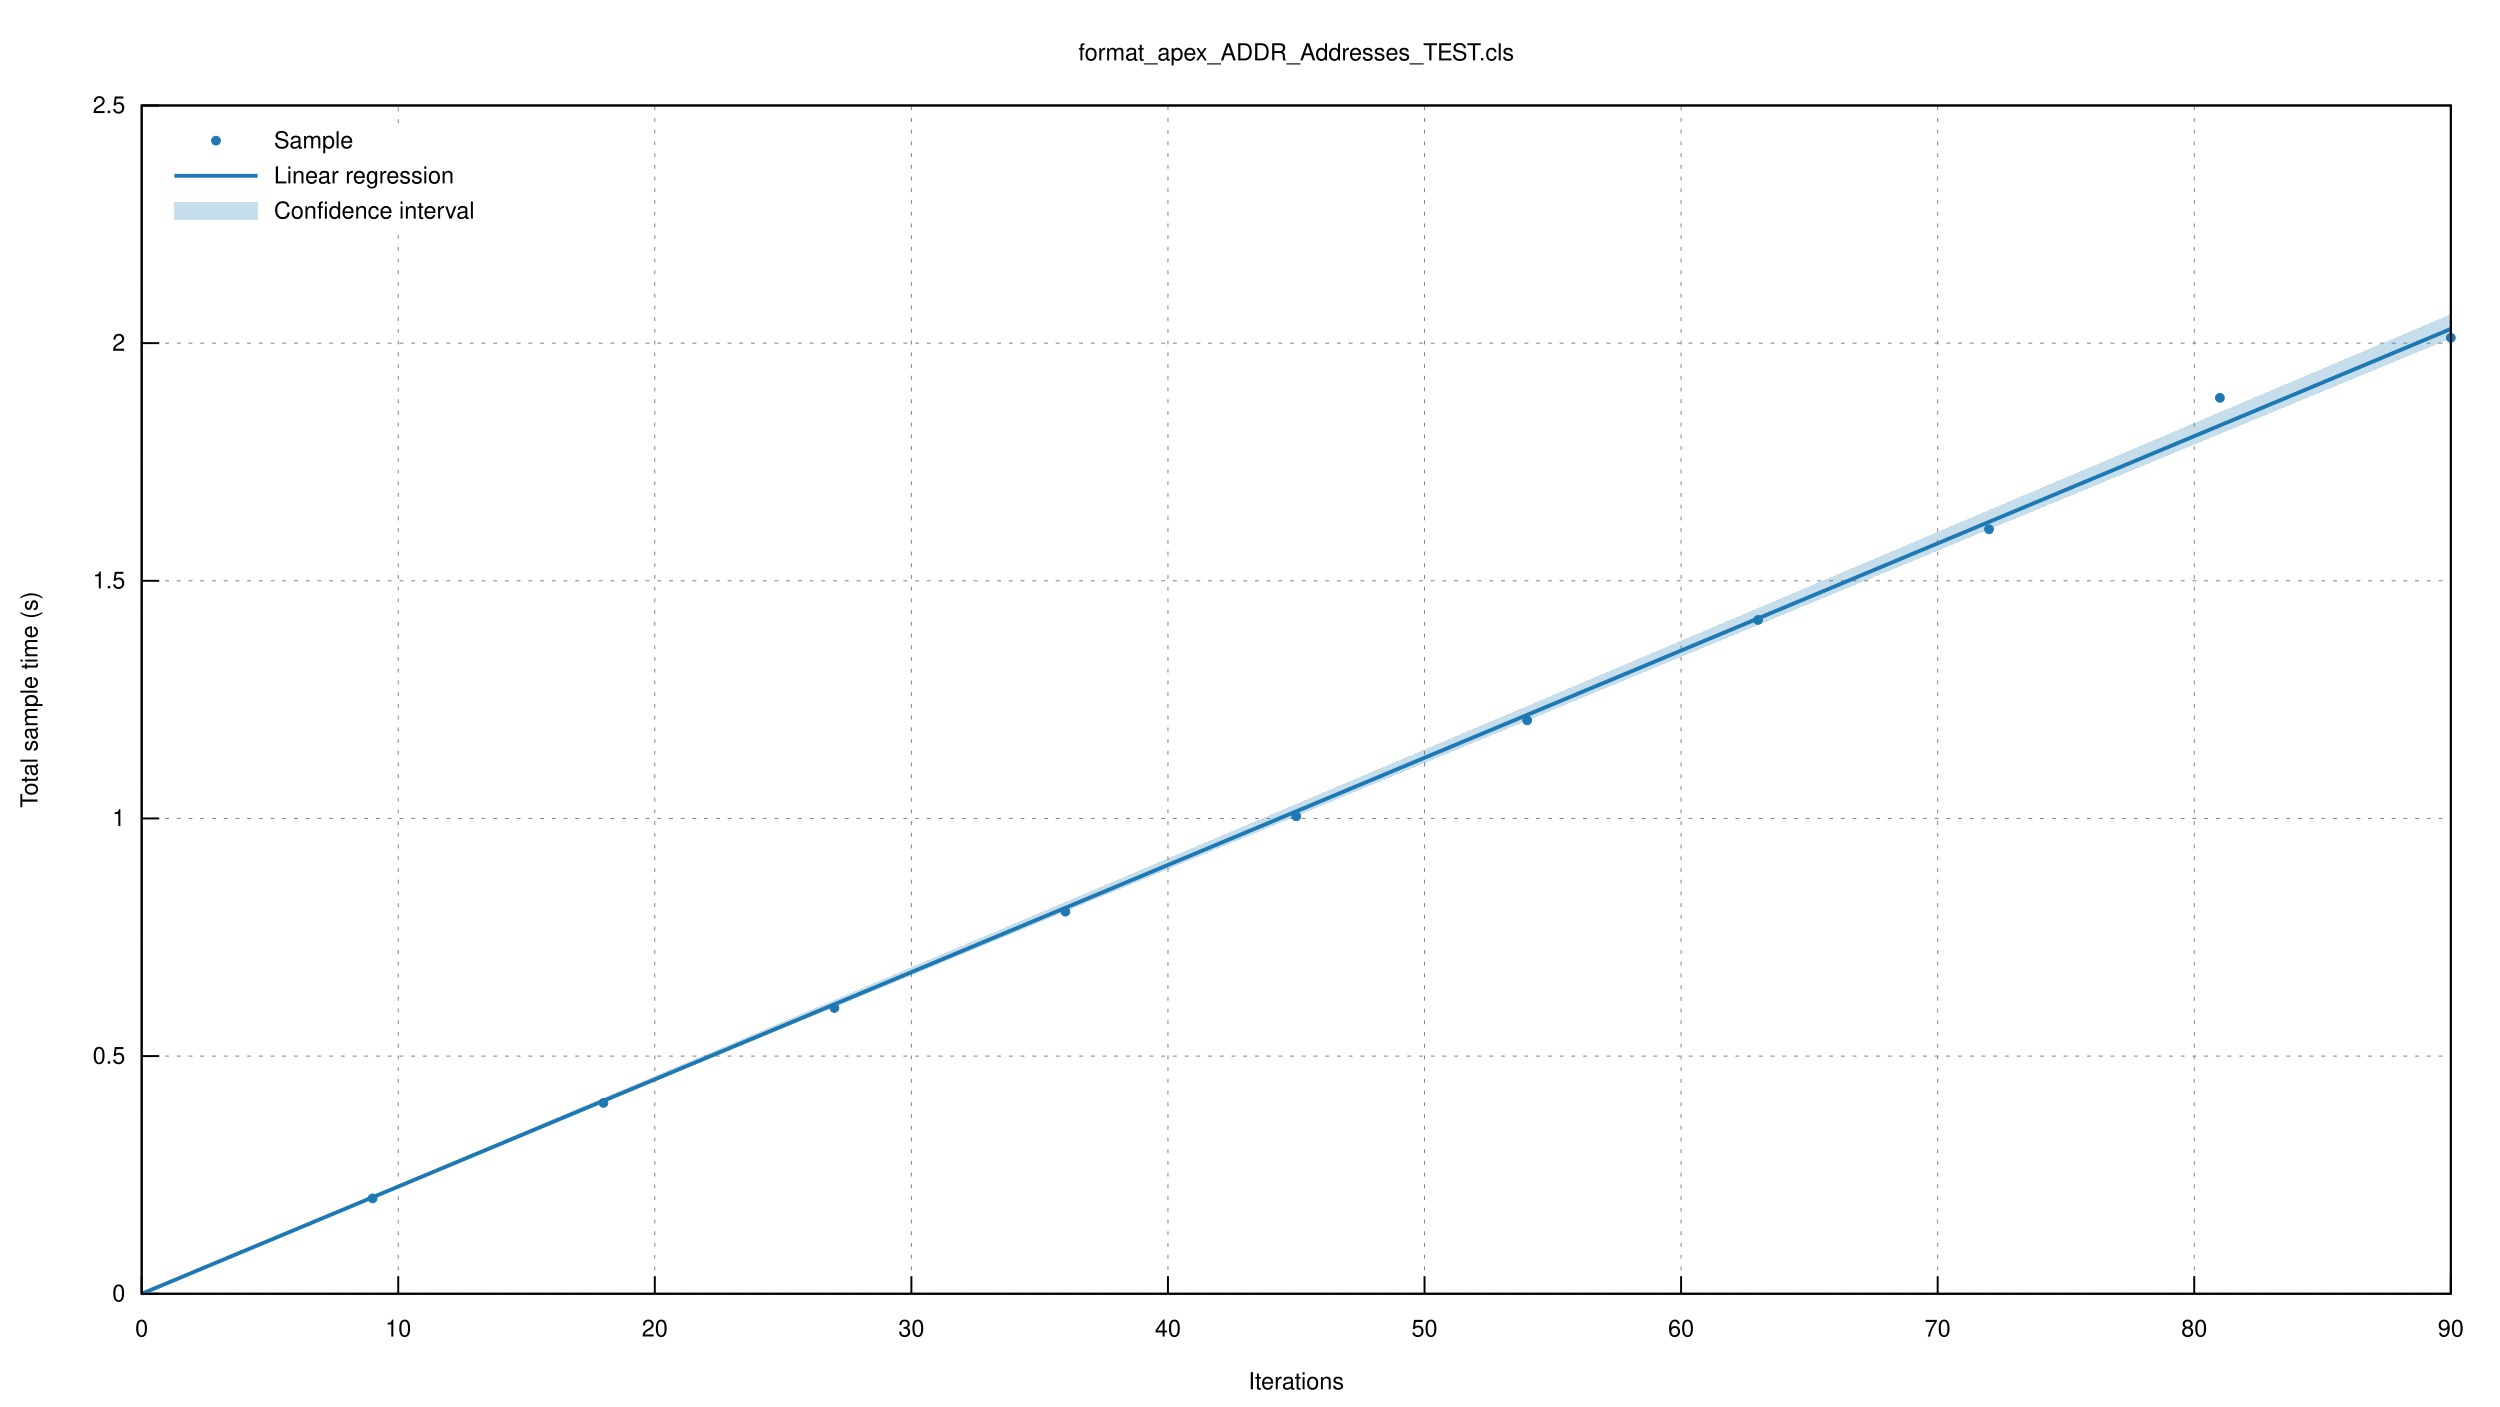
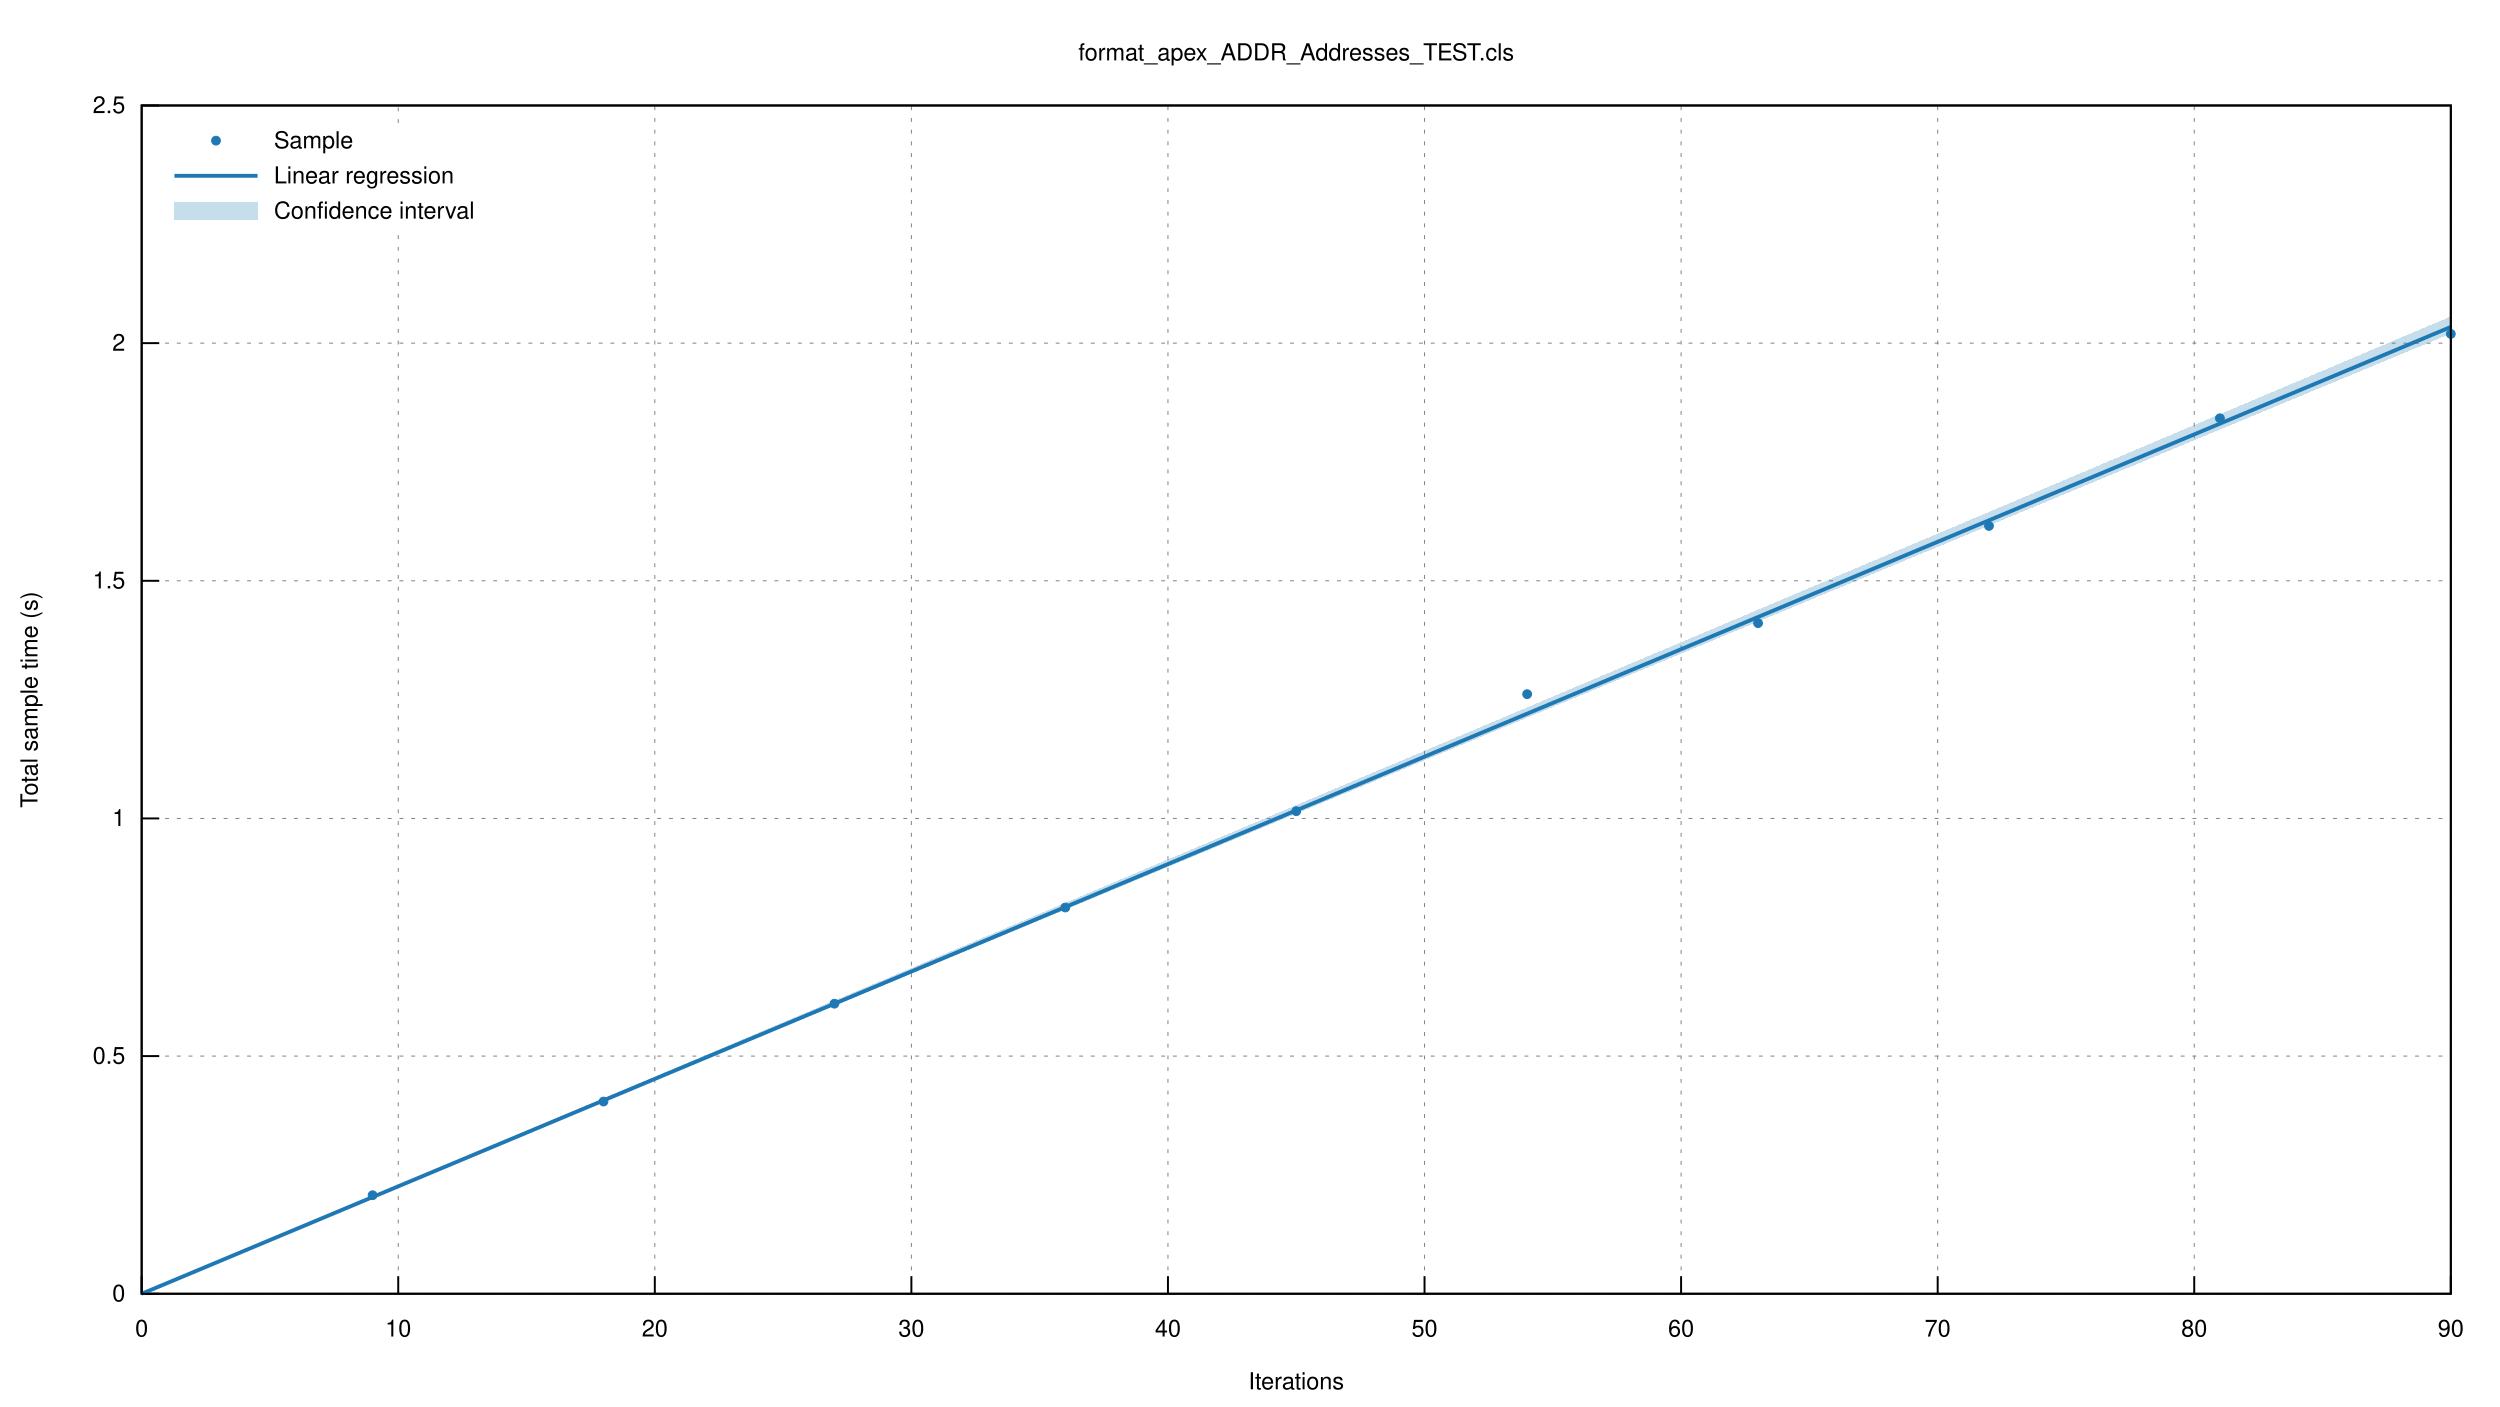
<svg xmlns="http://www.w3.org/2000/svg" xmlns:xlink="http://www.w3.org/1999/xlink" viewBox="0 0 1280 720">
  <g id="gnuplot_canvas">
    <rect x="0" y="0" width="1280" height="720" fill="none" />
    <defs>
      <circle id="gpDot" r="0.5" stroke-width="0.5" stroke="currentColor" />
      <path id="gpPt0" stroke-width="0.222" stroke="currentColor" d="M-1,0 h2 M0,-1 v2" />
      <path id="gpPt1" stroke-width="0.222" stroke="currentColor" d="M-1,-1 L1,1 M1,-1 L-1,1" />
      <path id="gpPt2" stroke-width="0.222" stroke="currentColor" d="M-1,0 L1,0 M0,-1 L0,1 M-1,-1 L1,1 M-1,1 L1,-1" />
      <rect id="gpPt3" stroke-width="0.222" stroke="currentColor" x="-1" y="-1" width="2" height="2" />
      <rect id="gpPt4" stroke-width="0.222" stroke="currentColor" fill="currentColor" x="-1" y="-1" width="2" height="2" />
      <circle id="gpPt5" stroke-width="0.222" stroke="currentColor" cx="0" cy="0" r="1" />
      <use xlink:href="#gpPt5" id="gpPt6" fill="currentColor" stroke="none" />
      <path id="gpPt7" stroke-width="0.222" stroke="currentColor" d="M0,-1.33 L-1.33,0.67 L1.33,0.67 z" />
      <use xlink:href="#gpPt7" id="gpPt8" fill="currentColor" stroke="none" />
      <use xlink:href="#gpPt7" id="gpPt9" stroke="currentColor" transform="rotate(180)" />
      <use xlink:href="#gpPt9" id="gpPt10" fill="currentColor" stroke="none" />
      <use xlink:href="#gpPt3" id="gpPt11" stroke="currentColor" transform="rotate(45)" />
      <use xlink:href="#gpPt11" id="gpPt12" fill="currentColor" stroke="none" />
      <path id="gpPt13" stroke-width="0.222" stroke="currentColor" d="M0,1.330 L1.265,0.411 L0.782,-1.067 L-0.782,-1.076 L-1.265,0.411 z" />
      <use xlink:href="#gpPt13" id="gpPt14" fill="currentColor" stroke="none" />
      <filter id="textbox" filterUnits="objectBoundingBox" x="0" y="0" height="1" width="1">
        <feFlood flood-color="white" flood-opacity="1" result="bgnd" />
        <feComposite in="SourceGraphic" in2="bgnd" operator="atop" />
      </filter>
      <filter id="greybox" filterUnits="objectBoundingBox" x="0" y="0" height="1" width="1">
        <feFlood flood-color="lightgrey" flood-opacity="1" result="grey" />
        <feComposite in="SourceGraphic" in2="grey" operator="atop" />
      </filter>
    </defs>
    <g fill="none" color="white" stroke="currentColor" stroke-width="1.00" stroke-linecap="butt" stroke-linejoin="miter">
</g>
    <g fill="none" color="black" stroke="currentColor" stroke-width="1.00" stroke-linecap="butt" stroke-linejoin="miter">
</g>
    <g fill="none" color="black" stroke="black" stroke-width="0.50" stroke-linecap="butt" stroke-linejoin="miter">
</g>
    <g fill="none" color="gray" stroke="currentColor" stroke-width="0.50" stroke-linecap="butt" stroke-linejoin="miter">
      <path stroke="gray" stroke-dasharray="2,4" class="gridline" d="M72.53,662.40 L1254.82,662.40  " />
    </g>
    <g fill="none" color="gray" stroke="gray" stroke-width="1.00" stroke-linecap="butt" stroke-linejoin="miter">
</g>
    <g fill="none" color="black" stroke="currentColor" stroke-width="1.00" stroke-linecap="butt" stroke-linejoin="miter">
      <path stroke="black" d="M72.53,662.40 L81.53,662.40  " />
      <g transform="translate(64.14,666.30)" stroke="none" fill="black" font-family="Helvetica" font-size="12.00" text-anchor="end">
        <text>
          <tspan font-family="Helvetica"> 0</tspan>
        </text>
      </g>
    </g>
    <g fill="none" color="black" stroke="currentColor" stroke-width="1.00" stroke-linecap="butt" stroke-linejoin="miter">
</g>
    <g fill="none" color="black" stroke="black" stroke-width="0.50" stroke-linecap="butt" stroke-linejoin="miter">
</g>
    <g fill="none" color="gray" stroke="currentColor" stroke-width="0.50" stroke-linecap="butt" stroke-linejoin="miter">
      <path stroke="gray" stroke-dasharray="2,4" class="gridline" d="M72.53,540.72 L1254.82,540.72  " />
    </g>
    <g fill="none" color="gray" stroke="gray" stroke-width="1.00" stroke-linecap="butt" stroke-linejoin="miter">
</g>
    <g fill="none" color="black" stroke="currentColor" stroke-width="1.00" stroke-linecap="butt" stroke-linejoin="miter">
      <path stroke="black" d="M72.53,540.72 L81.53,540.72  " />
      <g transform="translate(64.14,544.62)" stroke="none" fill="black" font-family="Helvetica" font-size="12.00" text-anchor="end">
        <text>
          <tspan font-family="Helvetica"> 0.5</tspan>
        </text>
      </g>
    </g>
    <g fill="none" color="black" stroke="currentColor" stroke-width="1.00" stroke-linecap="butt" stroke-linejoin="miter">
</g>
    <g fill="none" color="black" stroke="black" stroke-width="0.50" stroke-linecap="butt" stroke-linejoin="miter">
</g>
    <g fill="none" color="gray" stroke="currentColor" stroke-width="0.50" stroke-linecap="butt" stroke-linejoin="miter">
      <path stroke="gray" stroke-dasharray="2,4" class="gridline" d="M72.53,419.04 L1254.82,419.04  " />
    </g>
    <g fill="none" color="gray" stroke="gray" stroke-width="1.00" stroke-linecap="butt" stroke-linejoin="miter">
</g>
    <g fill="none" color="black" stroke="currentColor" stroke-width="1.00" stroke-linecap="butt" stroke-linejoin="miter">
      <path stroke="black" d="M72.53,419.04 L81.53,419.04  " />
      <g transform="translate(64.14,422.94)" stroke="none" fill="black" font-family="Helvetica" font-size="12.00" text-anchor="end">
        <text>
          <tspan font-family="Helvetica"> 1</tspan>
        </text>
      </g>
    </g>
    <g fill="none" color="black" stroke="currentColor" stroke-width="1.00" stroke-linecap="butt" stroke-linejoin="miter">
</g>
    <g fill="none" color="black" stroke="black" stroke-width="0.50" stroke-linecap="butt" stroke-linejoin="miter">
</g>
    <g fill="none" color="gray" stroke="currentColor" stroke-width="0.50" stroke-linecap="butt" stroke-linejoin="miter">
      <path stroke="gray" stroke-dasharray="2,4" class="gridline" d="M72.53,297.37 L1254.82,297.37  " />
    </g>
    <g fill="none" color="gray" stroke="gray" stroke-width="1.00" stroke-linecap="butt" stroke-linejoin="miter">
</g>
    <g fill="none" color="black" stroke="currentColor" stroke-width="1.00" stroke-linecap="butt" stroke-linejoin="miter">
      <path stroke="black" d="M72.53,297.37 L81.53,297.37  " />
      <g transform="translate(64.14,301.27)" stroke="none" fill="black" font-family="Helvetica" font-size="12.00" text-anchor="end">
        <text>
          <tspan font-family="Helvetica"> 1.5</tspan>
        </text>
      </g>
    </g>
    <g fill="none" color="black" stroke="currentColor" stroke-width="1.00" stroke-linecap="butt" stroke-linejoin="miter">
</g>
    <g fill="none" color="black" stroke="black" stroke-width="0.50" stroke-linecap="butt" stroke-linejoin="miter">
</g>
    <g fill="none" color="gray" stroke="currentColor" stroke-width="0.50" stroke-linecap="butt" stroke-linejoin="miter">
      <path stroke="gray" stroke-dasharray="2,4" class="gridline" d="M72.53,175.69 L1254.82,175.69  " />
    </g>
    <g fill="none" color="gray" stroke="gray" stroke-width="1.00" stroke-linecap="butt" stroke-linejoin="miter">
</g>
    <g fill="none" color="black" stroke="currentColor" stroke-width="1.00" stroke-linecap="butt" stroke-linejoin="miter">
      <path stroke="black" d="M72.53,175.69 L81.53,175.69  " />
      <g transform="translate(64.14,179.59)" stroke="none" fill="black" font-family="Helvetica" font-size="12.00" text-anchor="end">
        <text>
          <tspan font-family="Helvetica"> 2</tspan>
        </text>
      </g>
    </g>
    <g fill="none" color="black" stroke="currentColor" stroke-width="1.00" stroke-linecap="butt" stroke-linejoin="miter">
</g>
    <g fill="none" color="black" stroke="black" stroke-width="0.50" stroke-linecap="butt" stroke-linejoin="miter">
</g>
    <g fill="none" color="gray" stroke="currentColor" stroke-width="0.50" stroke-linecap="butt" stroke-linejoin="miter">
      <path stroke="gray" stroke-dasharray="2,4" class="gridline" d="M72.53,54.01 L1254.82,54.01  " />
    </g>
    <g fill="none" color="gray" stroke="gray" stroke-width="1.00" stroke-linecap="butt" stroke-linejoin="miter">
</g>
    <g fill="none" color="black" stroke="currentColor" stroke-width="1.00" stroke-linecap="butt" stroke-linejoin="miter">
      <path stroke="black" d="M72.53,54.01 L81.53,54.01  " />
      <g transform="translate(64.14,57.91)" stroke="none" fill="black" font-family="Helvetica" font-size="12.00" text-anchor="end">
        <text>
          <tspan font-family="Helvetica"> 2.5</tspan>
        </text>
      </g>
    </g>
    <g fill="none" color="black" stroke="currentColor" stroke-width="1.00" stroke-linecap="butt" stroke-linejoin="miter">
</g>
    <g fill="none" color="black" stroke="black" stroke-width="0.50" stroke-linecap="butt" stroke-linejoin="miter">
</g>
    <g fill="none" color="gray" stroke="currentColor" stroke-width="0.50" stroke-linecap="butt" stroke-linejoin="miter">
      <path stroke="gray" stroke-dasharray="2,4" class="gridline" d="M72.53,662.40 L72.53,54.01  " />
    </g>
    <g fill="none" color="gray" stroke="gray" stroke-width="1.00" stroke-linecap="butt" stroke-linejoin="miter">
</g>
    <g fill="none" color="black" stroke="currentColor" stroke-width="1.00" stroke-linecap="butt" stroke-linejoin="miter">
      <path stroke="black" d="M72.53,662.40 L72.53,653.40  " />
      <g transform="translate(72.53,684.30)" stroke="none" fill="black" font-family="Helvetica" font-size="12.00" text-anchor="middle">
        <text>
          <tspan font-family="Helvetica"> 0</tspan>
        </text>
      </g>
    </g>
    <g fill="none" color="black" stroke="currentColor" stroke-width="1.00" stroke-linecap="butt" stroke-linejoin="miter">
</g>
    <g fill="none" color="black" stroke="black" stroke-width="0.50" stroke-linecap="butt" stroke-linejoin="miter">
</g>
    <g fill="none" color="gray" stroke="currentColor" stroke-width="0.50" stroke-linecap="butt" stroke-linejoin="miter">
      <path stroke="gray" stroke-dasharray="2,4" class="gridline" d="M203.90,662.40 L203.90,117.01 M203.90,63.01 L203.90,54.01  " />
    </g>
    <g fill="none" color="gray" stroke="gray" stroke-width="1.00" stroke-linecap="butt" stroke-linejoin="miter">
</g>
    <g fill="none" color="black" stroke="currentColor" stroke-width="1.00" stroke-linecap="butt" stroke-linejoin="miter">
      <path stroke="black" d="M203.90,662.40 L203.90,653.40  " />
      <g transform="translate(203.90,684.30)" stroke="none" fill="black" font-family="Helvetica" font-size="12.00" text-anchor="middle">
        <text>
          <tspan font-family="Helvetica"> 10</tspan>
        </text>
      </g>
    </g>
    <g fill="none" color="black" stroke="currentColor" stroke-width="1.00" stroke-linecap="butt" stroke-linejoin="miter">
</g>
    <g fill="none" color="black" stroke="black" stroke-width="0.50" stroke-linecap="butt" stroke-linejoin="miter">
</g>
    <g fill="none" color="gray" stroke="currentColor" stroke-width="0.50" stroke-linecap="butt" stroke-linejoin="miter">
      <path stroke="gray" stroke-dasharray="2,4" class="gridline" d="M335.26,662.40 L335.26,54.01  " />
    </g>
    <g fill="none" color="gray" stroke="gray" stroke-width="1.00" stroke-linecap="butt" stroke-linejoin="miter">
</g>
    <g fill="none" color="black" stroke="currentColor" stroke-width="1.00" stroke-linecap="butt" stroke-linejoin="miter">
      <path stroke="black" d="M335.26,662.40 L335.26,653.40  " />
      <g transform="translate(335.26,684.30)" stroke="none" fill="black" font-family="Helvetica" font-size="12.00" text-anchor="middle">
        <text>
          <tspan font-family="Helvetica"> 20</tspan>
        </text>
      </g>
    </g>
    <g fill="none" color="black" stroke="currentColor" stroke-width="1.00" stroke-linecap="butt" stroke-linejoin="miter">
</g>
    <g fill="none" color="black" stroke="black" stroke-width="0.50" stroke-linecap="butt" stroke-linejoin="miter">
</g>
    <g fill="none" color="gray" stroke="currentColor" stroke-width="0.50" stroke-linecap="butt" stroke-linejoin="miter">
      <path stroke="gray" stroke-dasharray="2,4" class="gridline" d="M466.63,662.40 L466.63,54.01  " />
    </g>
    <g fill="none" color="gray" stroke="gray" stroke-width="1.00" stroke-linecap="butt" stroke-linejoin="miter">
</g>
    <g fill="none" color="black" stroke="currentColor" stroke-width="1.00" stroke-linecap="butt" stroke-linejoin="miter">
      <path stroke="black" d="M466.63,662.40 L466.63,653.40  " />
      <g transform="translate(466.63,684.30)" stroke="none" fill="black" font-family="Helvetica" font-size="12.00" text-anchor="middle">
        <text>
          <tspan font-family="Helvetica"> 30</tspan>
        </text>
      </g>
    </g>
    <g fill="none" color="black" stroke="currentColor" stroke-width="1.00" stroke-linecap="butt" stroke-linejoin="miter">
</g>
    <g fill="none" color="black" stroke="black" stroke-width="0.50" stroke-linecap="butt" stroke-linejoin="miter">
</g>
    <g fill="none" color="gray" stroke="currentColor" stroke-width="0.50" stroke-linecap="butt" stroke-linejoin="miter">
      <path stroke="gray" stroke-dasharray="2,4" class="gridline" d="M597.99,662.40 L597.99,54.01  " />
    </g>
    <g fill="none" color="gray" stroke="gray" stroke-width="1.00" stroke-linecap="butt" stroke-linejoin="miter">
</g>
    <g fill="none" color="black" stroke="currentColor" stroke-width="1.00" stroke-linecap="butt" stroke-linejoin="miter">
      <path stroke="black" d="M597.99,662.40 L597.99,653.40  " />
      <g transform="translate(597.99,684.30)" stroke="none" fill="black" font-family="Helvetica" font-size="12.00" text-anchor="middle">
        <text>
          <tspan font-family="Helvetica"> 40</tspan>
        </text>
      </g>
    </g>
    <g fill="none" color="black" stroke="currentColor" stroke-width="1.00" stroke-linecap="butt" stroke-linejoin="miter">
</g>
    <g fill="none" color="black" stroke="black" stroke-width="0.50" stroke-linecap="butt" stroke-linejoin="miter">
</g>
    <g fill="none" color="gray" stroke="currentColor" stroke-width="0.50" stroke-linecap="butt" stroke-linejoin="miter">
      <path stroke="gray" stroke-dasharray="2,4" class="gridline" d="M729.36,662.40 L729.36,54.01  " />
    </g>
    <g fill="none" color="gray" stroke="gray" stroke-width="1.00" stroke-linecap="butt" stroke-linejoin="miter">
</g>
    <g fill="none" color="black" stroke="currentColor" stroke-width="1.00" stroke-linecap="butt" stroke-linejoin="miter">
      <path stroke="black" d="M729.36,662.40 L729.36,653.40  " />
      <g transform="translate(729.36,684.30)" stroke="none" fill="black" font-family="Helvetica" font-size="12.00" text-anchor="middle">
        <text>
          <tspan font-family="Helvetica"> 50</tspan>
        </text>
      </g>
    </g>
    <g fill="none" color="black" stroke="currentColor" stroke-width="1.00" stroke-linecap="butt" stroke-linejoin="miter">
</g>
    <g fill="none" color="black" stroke="black" stroke-width="0.50" stroke-linecap="butt" stroke-linejoin="miter">
</g>
    <g fill="none" color="gray" stroke="currentColor" stroke-width="0.50" stroke-linecap="butt" stroke-linejoin="miter">
      <path stroke="gray" stroke-dasharray="2,4" class="gridline" d="M860.72,662.40 L860.72,54.01  " />
    </g>
    <g fill="none" color="gray" stroke="gray" stroke-width="1.00" stroke-linecap="butt" stroke-linejoin="miter">
</g>
    <g fill="none" color="black" stroke="currentColor" stroke-width="1.00" stroke-linecap="butt" stroke-linejoin="miter">
      <path stroke="black" d="M860.72,662.40 L860.72,653.40  " />
      <g transform="translate(860.72,684.30)" stroke="none" fill="black" font-family="Helvetica" font-size="12.00" text-anchor="middle">
        <text>
          <tspan font-family="Helvetica"> 60</tspan>
        </text>
      </g>
    </g>
    <g fill="none" color="black" stroke="currentColor" stroke-width="1.00" stroke-linecap="butt" stroke-linejoin="miter">
</g>
    <g fill="none" color="black" stroke="black" stroke-width="0.50" stroke-linecap="butt" stroke-linejoin="miter">
</g>
    <g fill="none" color="gray" stroke="currentColor" stroke-width="0.50" stroke-linecap="butt" stroke-linejoin="miter">
      <path stroke="gray" stroke-dasharray="2,4" class="gridline" d="M992.09,662.40 L992.09,54.01  " />
    </g>
    <g fill="none" color="gray" stroke="gray" stroke-width="1.00" stroke-linecap="butt" stroke-linejoin="miter">
</g>
    <g fill="none" color="black" stroke="currentColor" stroke-width="1.00" stroke-linecap="butt" stroke-linejoin="miter">
      <path stroke="black" d="M992.09,662.40 L992.09,653.40  " />
      <g transform="translate(992.09,684.30)" stroke="none" fill="black" font-family="Helvetica" font-size="12.00" text-anchor="middle">
        <text>
          <tspan font-family="Helvetica"> 70</tspan>
        </text>
      </g>
    </g>
    <g fill="none" color="black" stroke="currentColor" stroke-width="1.00" stroke-linecap="butt" stroke-linejoin="miter">
</g>
    <g fill="none" color="black" stroke="black" stroke-width="0.50" stroke-linecap="butt" stroke-linejoin="miter">
</g>
    <g fill="none" color="gray" stroke="currentColor" stroke-width="0.50" stroke-linecap="butt" stroke-linejoin="miter">
      <path stroke="gray" stroke-dasharray="2,4" class="gridline" d="M1123.45,662.40 L1123.45,54.01  " />
    </g>
    <g fill="none" color="gray" stroke="gray" stroke-width="1.00" stroke-linecap="butt" stroke-linejoin="miter">
</g>
    <g fill="none" color="black" stroke="currentColor" stroke-width="1.00" stroke-linecap="butt" stroke-linejoin="miter">
      <path stroke="black" d="M1123.45,662.40 L1123.45,653.40  " />
      <g transform="translate(1123.45,684.30)" stroke="none" fill="black" font-family="Helvetica" font-size="12.00" text-anchor="middle">
        <text>
          <tspan font-family="Helvetica"> 80</tspan>
        </text>
      </g>
    </g>
    <g fill="none" color="black" stroke="currentColor" stroke-width="1.00" stroke-linecap="butt" stroke-linejoin="miter">
</g>
    <g fill="none" color="black" stroke="black" stroke-width="0.50" stroke-linecap="butt" stroke-linejoin="miter">
</g>
    <g fill="none" color="gray" stroke="currentColor" stroke-width="0.50" stroke-linecap="butt" stroke-linejoin="miter">
      <path stroke="gray" stroke-dasharray="2,4" class="gridline" d="M1254.82,662.40 L1254.82,54.01  " />
    </g>
    <g fill="none" color="gray" stroke="gray" stroke-width="1.00" stroke-linecap="butt" stroke-linejoin="miter">
</g>
    <g fill="none" color="black" stroke="currentColor" stroke-width="1.00" stroke-linecap="butt" stroke-linejoin="miter">
      <path stroke="black" d="M1254.82,662.40 L1254.82,653.40  " />
      <g transform="translate(1254.82,684.30)" stroke="none" fill="black" font-family="Helvetica" font-size="12.00" text-anchor="middle">
        <text>
          <tspan font-family="Helvetica"> 90</tspan>
        </text>
      </g>
    </g>
    <g fill="none" color="black" stroke="currentColor" stroke-width="1.00" stroke-linecap="butt" stroke-linejoin="miter">
</g>
    <g fill="none" color="black" stroke="currentColor" stroke-width="1.00" stroke-linecap="butt" stroke-linejoin="miter">
      <path stroke="black" d="M72.53,54.01 L72.53,662.40 L1254.82,662.40 L1254.82,54.01 L72.53,54.01 Z  " />
    </g>
    <g fill="none" color="black" stroke="currentColor" stroke-width="1.00" stroke-linecap="butt" stroke-linejoin="miter">
      <g transform="translate(19.18,358.21) rotate(270)" stroke="none" fill="black" font-family="Helvetica" font-size="12.00" text-anchor="middle">
        <text>
          <tspan font-family="Helvetica">Total sample time (s)</tspan>
        </text>
      </g>
    </g>
    <g fill="none" color="black" stroke="currentColor" stroke-width="1.00" stroke-linecap="butt" stroke-linejoin="miter">
      <g transform="translate(663.67,711.30)" stroke="none" fill="black" font-family="Helvetica" font-size="12.00" text-anchor="middle">
        <text>
          <tspan font-family="Helvetica">Iterations</tspan>
        </text>
      </g>
    </g>
    <g fill="none" color="black" stroke="currentColor" stroke-width="1.00" stroke-linecap="butt" stroke-linejoin="miter">
</g>
    <g id="gnuplot_plot_1">
      <g fill="none" color="black" stroke="currentColor" stroke-width="1.00" stroke-linecap="butt" stroke-linejoin="miter">
        <g transform="translate(140.26,75.91)" stroke="none" fill="black" font-family="Helvetica" font-size="12.00" text-anchor="start">
          <text>
            <tspan font-family="Helvetica">Sample</tspan>
          </text>
        </g>
      </g>
      <g fill="none" color="black" stroke="currentColor" stroke-width="1.00" stroke-linecap="butt" stroke-linejoin="miter">
-         <use xlink:href="#gpPt6" transform="translate(190.76,613.57) scale(2.25)" color="rgb( 31, 120, 180)" />
-         <use xlink:href="#gpPt6" transform="translate(308.99,564.68) scale(2.25)" color="rgb( 31, 120, 180)" />
-         <use xlink:href="#gpPt6" transform="translate(427.22,516.08) scale(2.25)" color="rgb( 31, 120, 180)" />
-         <use xlink:href="#gpPt6" transform="translate(545.45,466.77) scale(2.25)" color="rgb( 31, 120, 180)" />
-         <use xlink:href="#gpPt6" transform="translate(663.68,417.97) scale(2.25)" color="rgb( 31, 120, 180)" />
-         <use xlink:href="#gpPt6" transform="translate(781.90,368.82) scale(2.25)" color="rgb( 31, 120, 180)" />
-         <use xlink:href="#gpPt6" transform="translate(900.13,317.40) scale(2.25)" color="rgb( 31, 120, 180)" />
-         <use xlink:href="#gpPt6" transform="translate(1018.36,270.99) scale(2.25)" color="rgb( 31, 120, 180)" />
-         <use xlink:href="#gpPt6" transform="translate(1136.59,203.70) scale(2.25)" color="rgb( 31, 120, 180)" />
-         <use xlink:href="#gpPt6" transform="translate(1254.82,172.96) scale(2.25)" color="rgb( 31, 120, 180)" />
+         <use xlink:href="#gpPt6" transform="translate(190.76,611.96) scale(2.25)" color="rgb( 31, 120, 180)" />
+         <use xlink:href="#gpPt6" transform="translate(308.99,563.99) scale(2.25)" color="rgb( 31, 120, 180)" />
+         <use xlink:href="#gpPt6" transform="translate(427.22,513.89) scale(2.25)" color="rgb( 31, 120, 180)" />
+         <use xlink:href="#gpPt6" transform="translate(545.45,464.64) scale(2.25)" color="rgb( 31, 120, 180)" />
+         <use xlink:href="#gpPt6" transform="translate(663.68,415.33) scale(2.25)" color="rgb( 31, 120, 180)" />
+         <use xlink:href="#gpPt6" transform="translate(781.90,355.41) scale(2.25)" color="rgb( 31, 120, 180)" />
+         <use xlink:href="#gpPt6" transform="translate(900.13,319.04) scale(2.25)" color="rgb( 31, 120, 180)" />
+         <use xlink:href="#gpPt6" transform="translate(1018.36,269.28) scale(2.25)" color="rgb( 31, 120, 180)" />
+         <use xlink:href="#gpPt6" transform="translate(1136.59,214.15) scale(2.25)" color="rgb( 31, 120, 180)" />
+         <use xlink:href="#gpPt6" transform="translate(1254.82,170.97) scale(2.25)" color="rgb( 31, 120, 180)" />
        <use xlink:href="#gpPt6" transform="translate(110.59,72.01) scale(2.25)" color="rgb( 31, 120, 180)" />
      </g>
    </g>
    <g id="gnuplot_plot_2">
      <g fill="none" color="white" stroke="rgb( 31, 120, 180)" stroke-width="2.00" stroke-linecap="butt" stroke-linejoin="miter">
</g>
      <g fill="none" color="black" stroke="currentColor" stroke-width="2.00" stroke-linecap="butt" stroke-linejoin="miter">
        <g transform="translate(140.26,93.91)" stroke="none" fill="black" font-family="Helvetica" font-size="12.00" text-anchor="start">
          <text>
            <tspan font-family="Helvetica">Linear regression</tspan>
          </text>
        </g>
      </g>
      <g fill="none" color="black" stroke="currentColor" stroke-width="2.00" stroke-linecap="butt" stroke-linejoin="miter">
-         <path stroke="rgb( 31, 120, 180)" d="M89.31,90.01 L131.87,90.01 M72.53,662.40 L1254.82,168.42  " />
+         <path stroke="rgb( 31, 120, 180)" d="M89.31,90.01 L131.87,90.01 M72.53,662.40 L1254.82,167.39  " />
      </g>
    </g>
    <g id="gnuplot_plot_3">
      <g fill="none" color="white" stroke="rgb( 31, 120, 180)" stroke-width="1.00" stroke-linecap="butt" stroke-linejoin="miter">
</g>
      <g fill="none" color="black" stroke="currentColor" stroke-width="1.00" stroke-linecap="butt" stroke-linejoin="miter">
        <g transform="translate(140.26,111.91)" stroke="none" fill="black" font-family="Helvetica" font-size="12.00" text-anchor="start">
          <text>
            <tspan font-family="Helvetica">Confidence interval</tspan>
          </text>
        </g>
      </g>
      <g fill="none" color="black" stroke="currentColor" stroke-width="1.00" stroke-linecap="butt" stroke-linejoin="miter">
        <g stroke="none" shape-rendering="crispEdges">
          <polygon fill="rgb( 31, 120, 180)" fill-opacity="0.25" points="89.31,112.51 131.87,112.51 131.87,103.51 89.31,103.51 " />
          <polygon fill="rgb( 31, 120, 180)" fill-opacity="0.25" points="72.53,662.40 72.53,662.40 72.53,662.40 " />
-           <polygon fill="rgb( 31, 120, 180)" fill-opacity="0.25" points="72.53,662.40 1254.82,173.28 1254.82,160.88 " />
+           <polygon fill="rgb( 31, 120, 180)" fill-opacity="0.25" points="72.53,662.40 1254.82,170.78 1254.82,162.03 " />
        </g>
      </g>
    </g>
    <g fill="none" color="white" stroke="rgb( 31, 120, 180)" stroke-width="2.00" stroke-linecap="butt" stroke-linejoin="miter">
</g>
    <g fill="none" color="black" stroke="currentColor" stroke-width="2.00" stroke-linecap="butt" stroke-linejoin="miter">
</g>
    <g fill="none" color="black" stroke="black" stroke-width="1.00" stroke-linecap="butt" stroke-linejoin="miter">
</g>
    <g fill="none" color="black" stroke="currentColor" stroke-width="1.00" stroke-linecap="butt" stroke-linejoin="miter">
      <path stroke="black" d="M72.53,54.01 L72.53,662.40 L1254.82,662.40 L1254.82,54.01 L72.53,54.01 Z  " />
    </g>
    <g fill="none" color="black" stroke="currentColor" stroke-width="1.00" stroke-linecap="butt" stroke-linejoin="miter">
      <g transform="translate(663.67,30.91)" stroke="none" fill="black" font-family="Helvetica" font-size="12.00" text-anchor="middle">
        <text>
          <tspan font-family="Helvetica">format_apex_ADDR_Addresses_TEST.cls</tspan>
        </text>
      </g>
    </g>
    <g fill="none" color="black" stroke="currentColor" stroke-width="1.00" stroke-linecap="butt" stroke-linejoin="miter">
</g>
  </g>
</svg>
